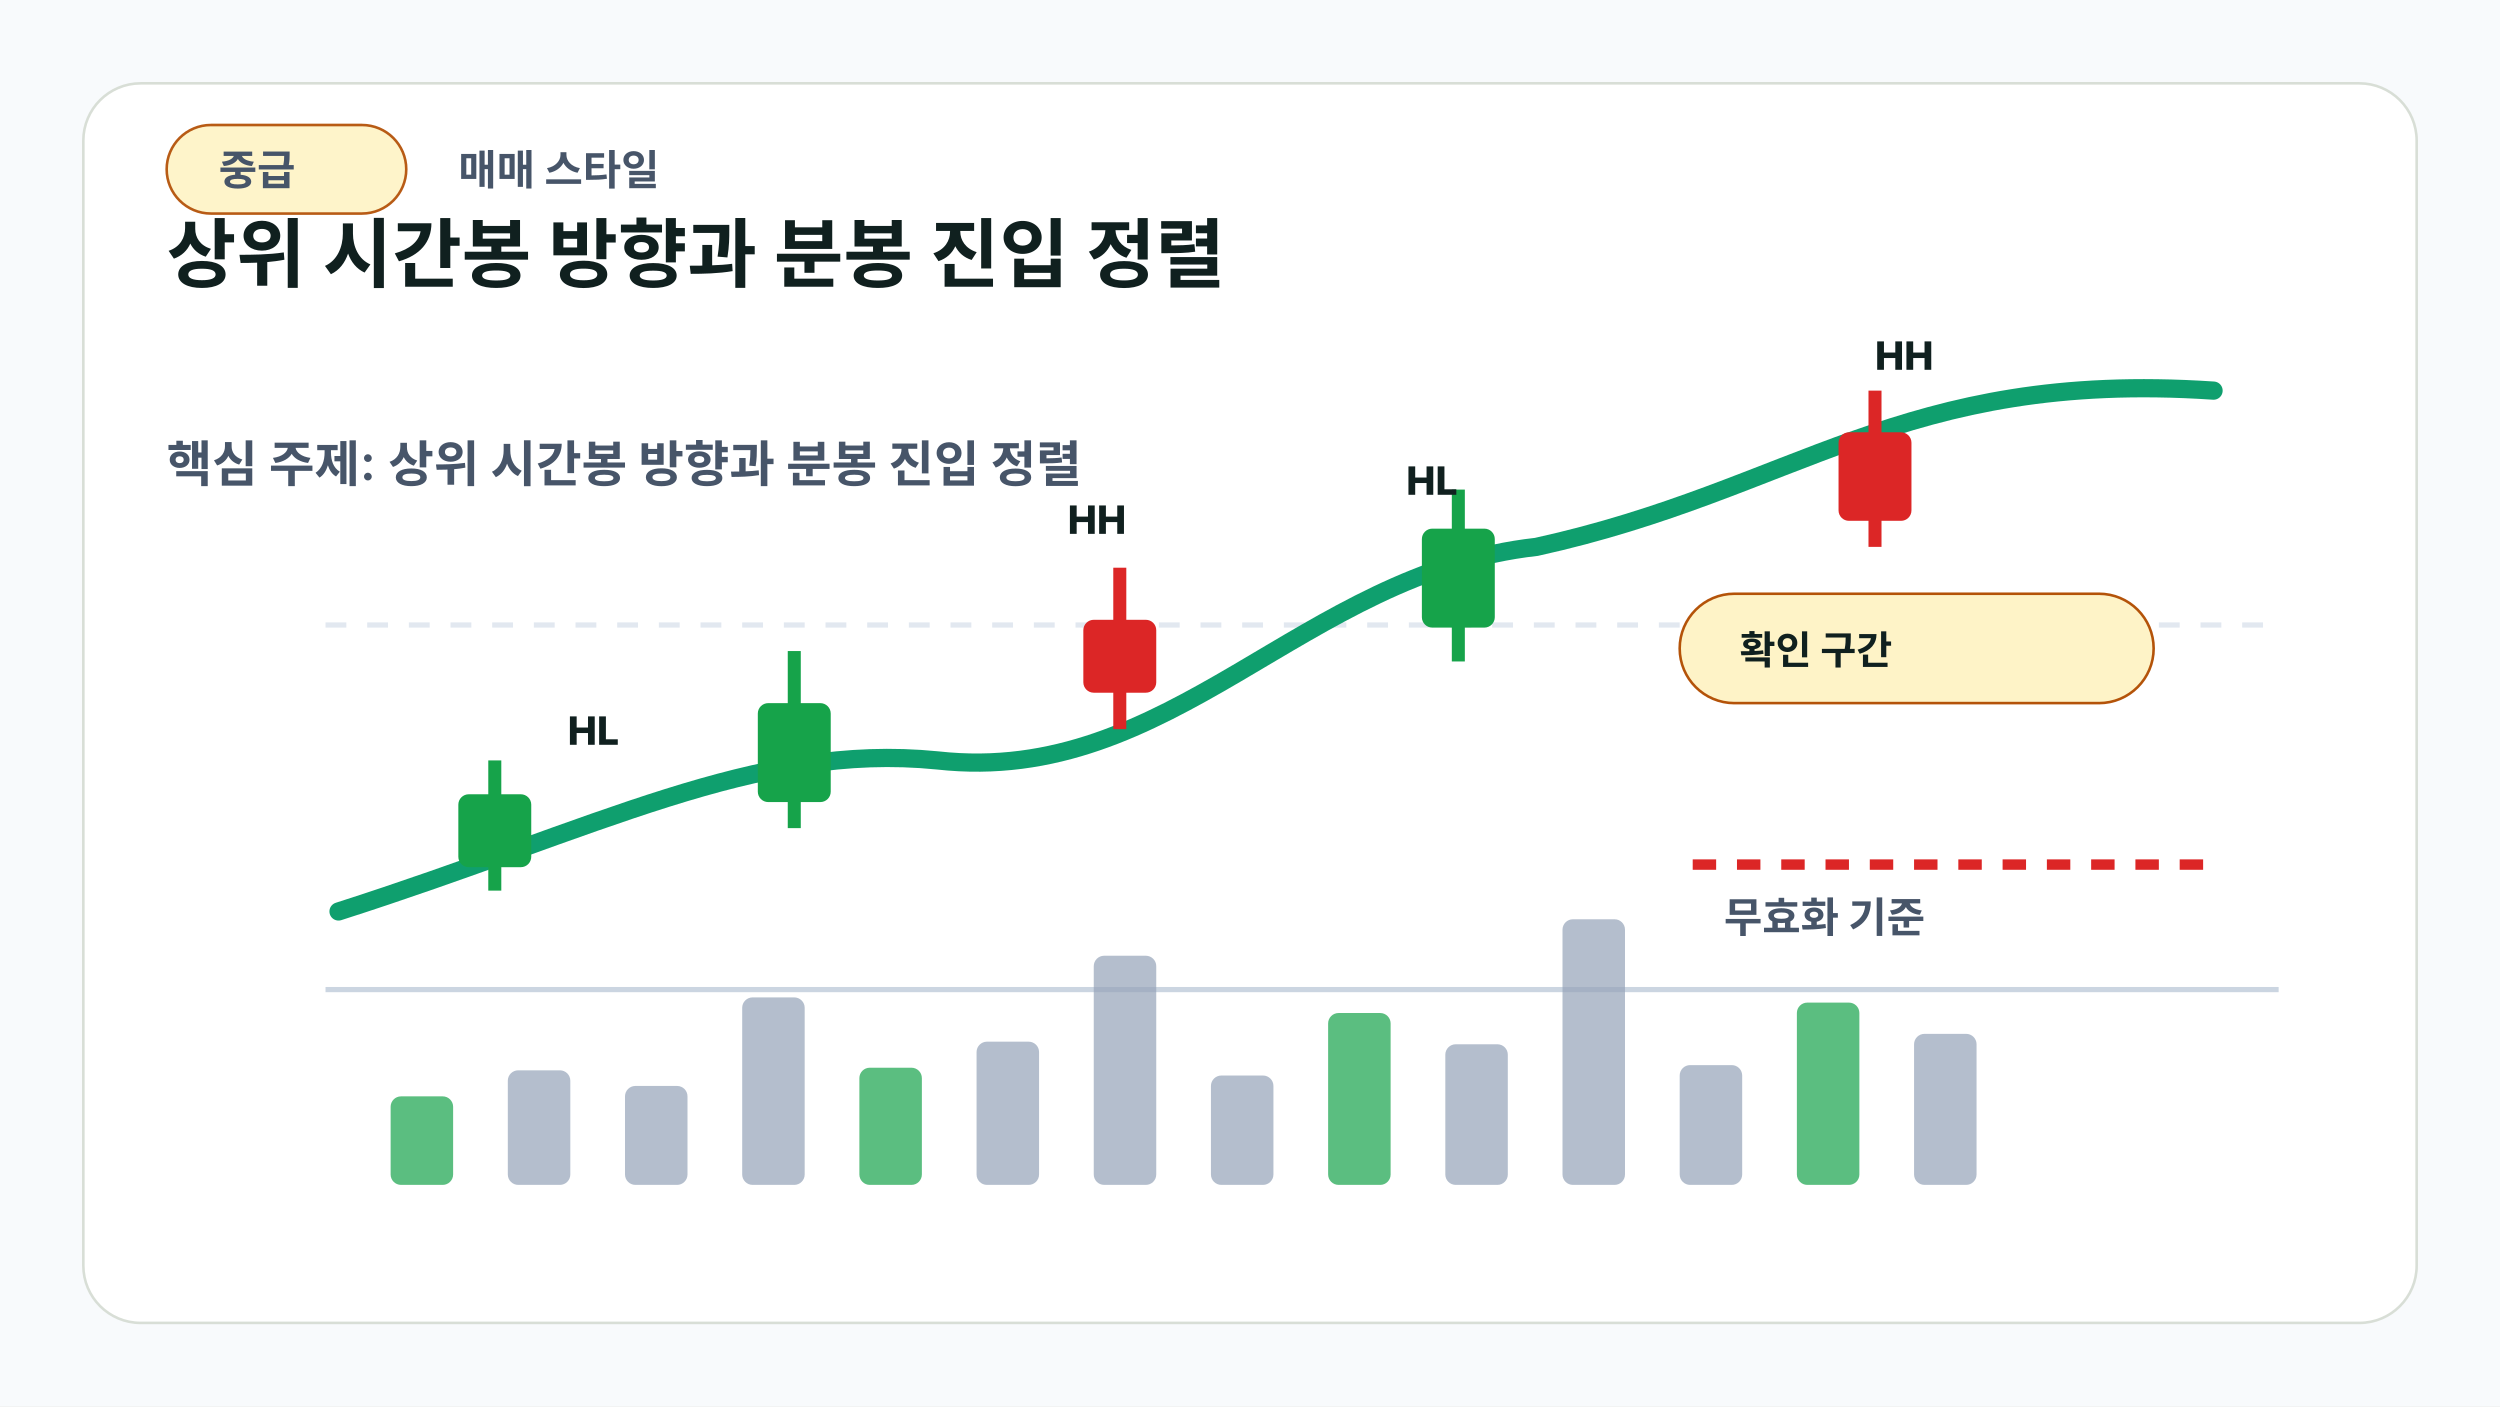
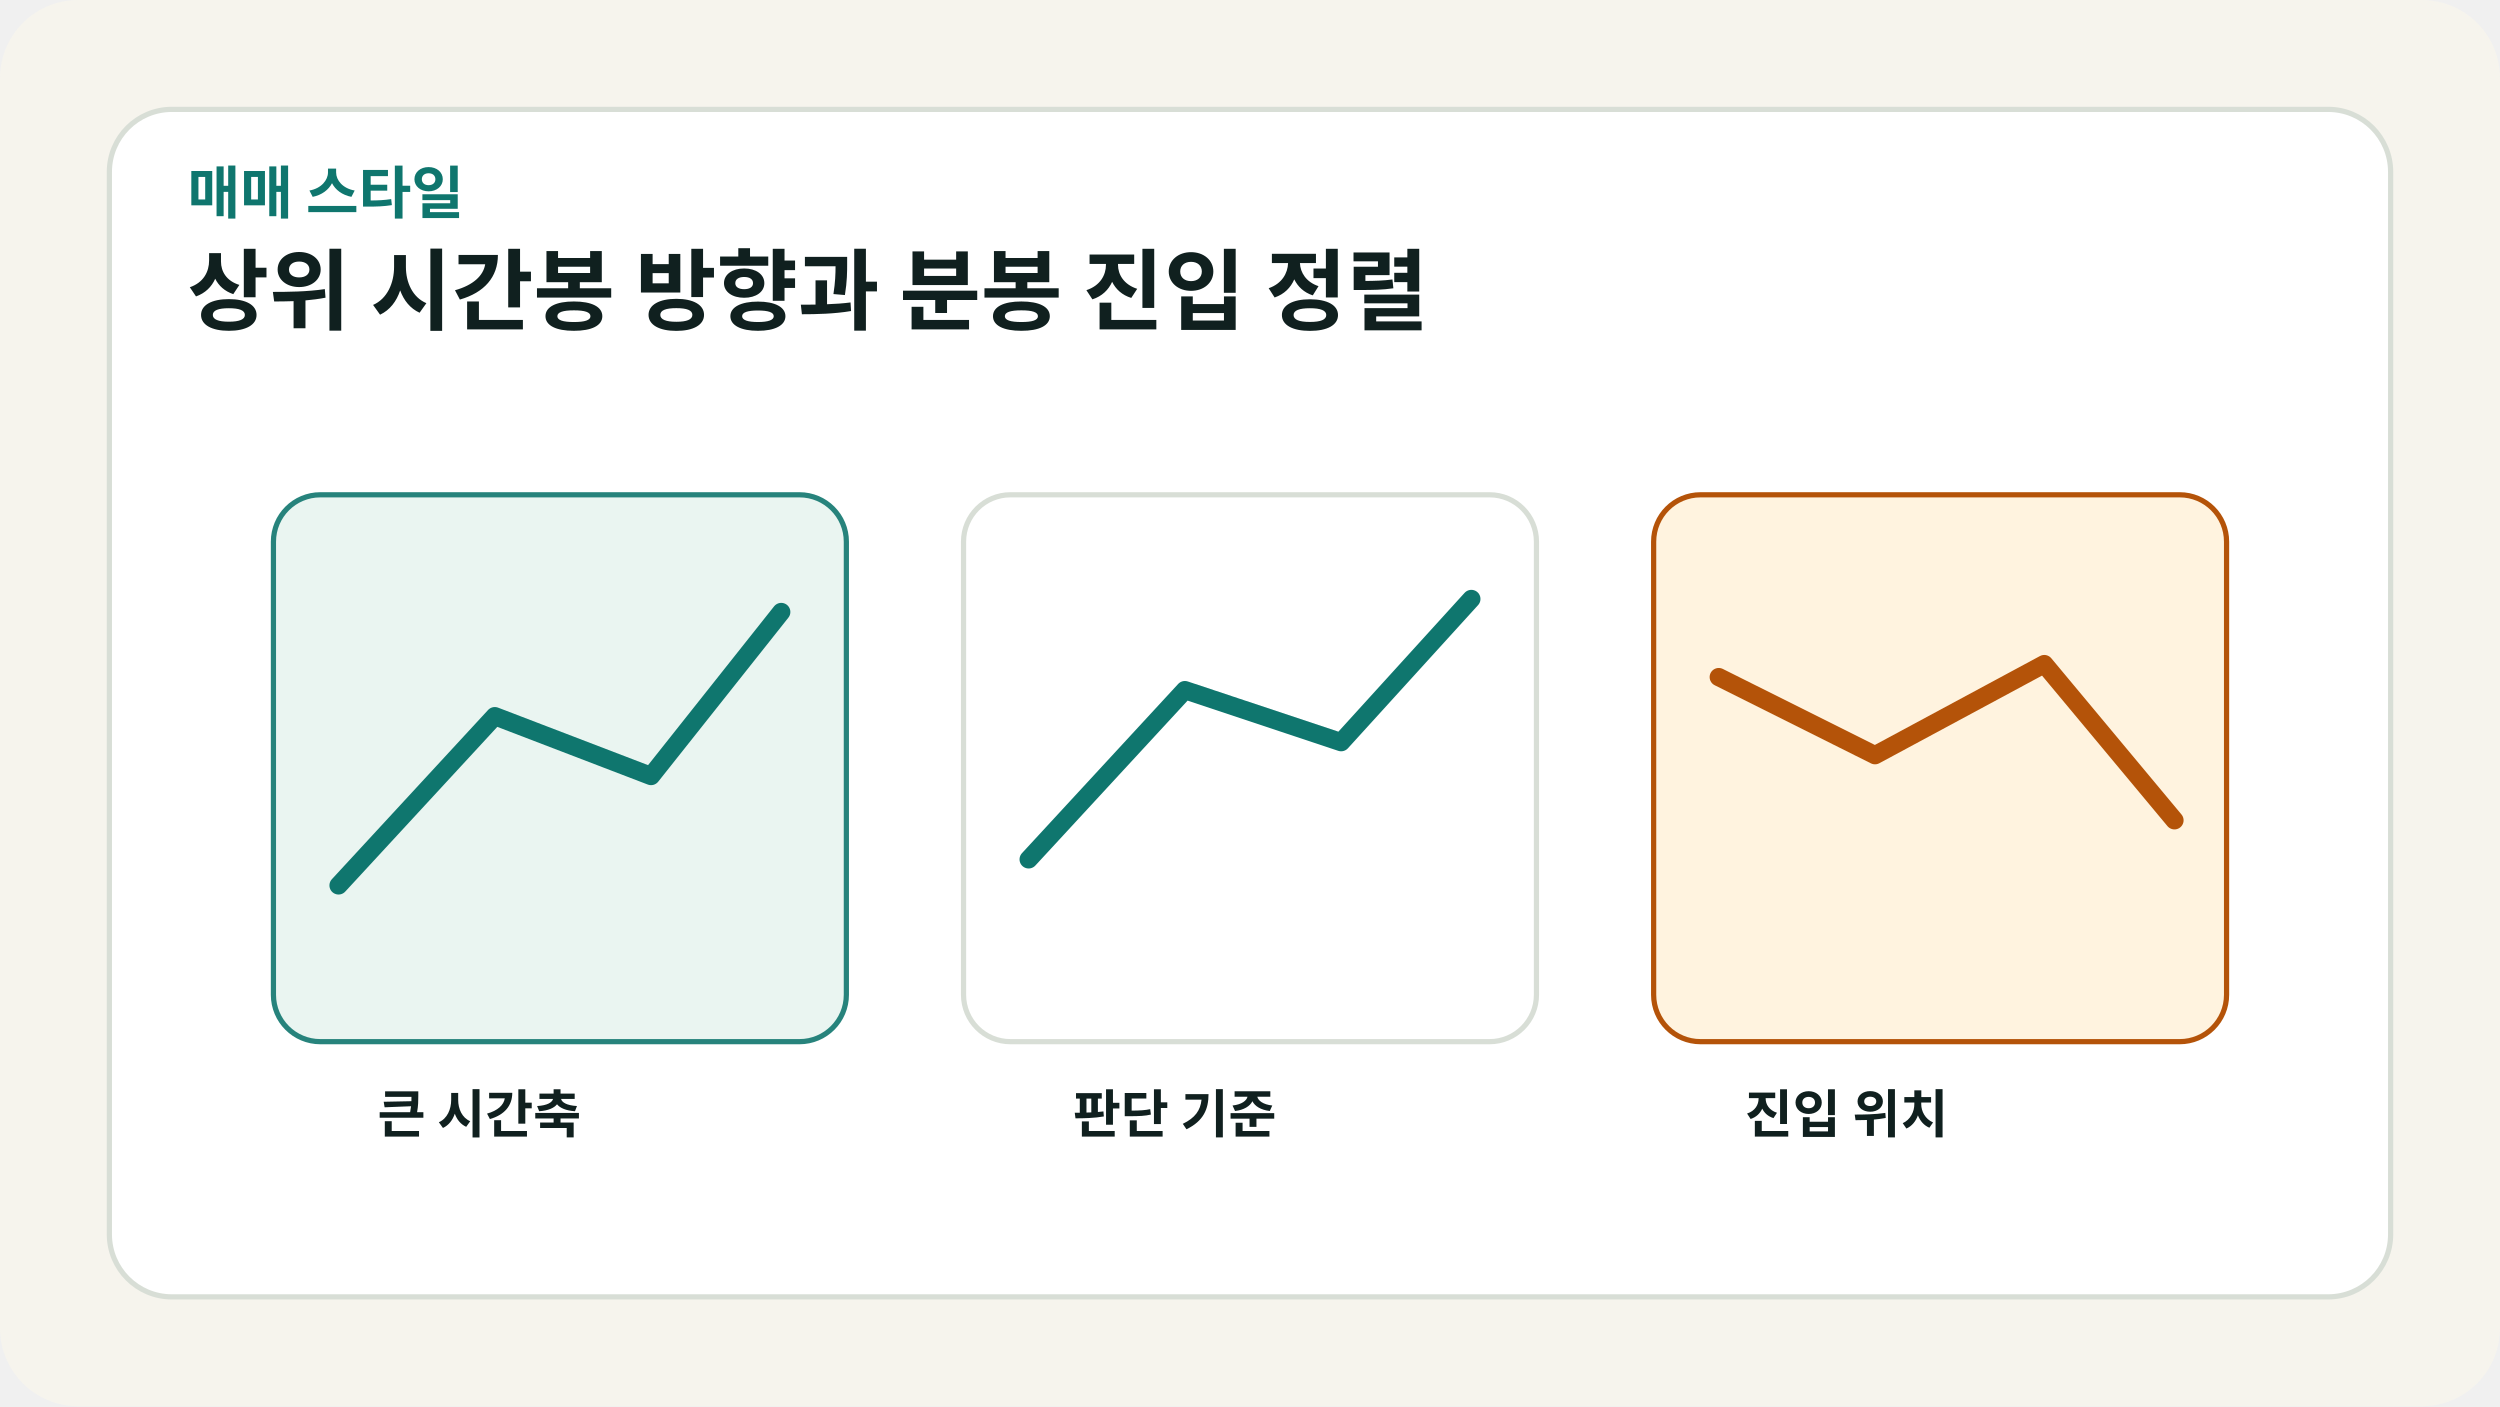
<svg xmlns="http://www.w3.org/2000/svg" width="960" height="540" viewBox="0 0 960 540" role="img" aria-labelledby="title desc">
-   <style>.title{font:800 29px system-ui,-apple-system,Segoe UI,sans-serif;fill:#10201f}.item{font:600 19px system-ui,-apple-system,Segoe UI,sans-serif;fill:#475569}.small{font:700 16px system-ui,-apple-system,Segoe UI,sans-serif;fill:#475569}.label{font:800 15px system-ui,-apple-system,Segoe UI,sans-serif;fill:#10201f}.muted{font:600 14px system-ui,-apple-system,Segoe UI,sans-serif;fill:#64748b}</style>
-   <rect width="960" height="540" fill="#f8fafc" />
-   <rect x="32" y="32" width="896" height="476" rx="22" fill="white" stroke="#d8ded6" />
-   <rect x="64" y="48" width="92" height="34" rx="17" fill="#fef3c7" stroke="#b45309" opacity="0.95" />
-   <text x="84" y="71" class="small">중급</text>
-   <text x="176" y="71" class="small">매매 스타일</text>
-   <text x="64" y="108" class="title">상위 시간봉 방향과 분봉 진입 정렬</text>
-   <text x="64" y="185" class="item">핵심 주제: 상위 시간봉 방향과 분봉 진입 정렬</text>
-   <g>
-     <line x1="125" y1="380" x2="875" y2="380" stroke="#cbd5e1" stroke-width="2" />
-     <line x1="125" y1="240" x2="875" y2="240" stroke="#e2e8f0" stroke-width="2" stroke-dasharray="8 8" />
-     <path d="M130 350 C230 318 290 285 360 292 C450 302 500 220 590 210 C690 188 730 142 850 150" fill="none" stroke="#0f9f6e" stroke-width="7" stroke-linecap="round" />
-     <line x1="190" y1="342" x2="190" y2="292" stroke="#16a34a" stroke-width="5" />
-     <rect x="176" y="305" width="28" height="28" rx="4" fill="#16a34a" />
-     <line x1="305" y1="318" x2="305" y2="250" stroke="#16a34a" stroke-width="5" />
-     <rect x="291" y="270" width="28" height="38" rx="4" fill="#16a34a" />
-     <line x1="430" y1="280" x2="430" y2="218" stroke="#dc2626" stroke-width="5" />
-     <rect x="416" y="238" width="28" height="28" rx="4" fill="#dc2626" />
-     <line x1="560" y1="254" x2="560" y2="188" stroke="#16a34a" stroke-width="5" />
-     <rect x="546" y="203" width="28" height="38" rx="4" fill="#16a34a" />
-     <line x1="720" y1="210" x2="720" y2="150" stroke="#dc2626" stroke-width="5" />
-     <rect x="706" y="166" width="28" height="34" rx="4" fill="#dc2626" />
-     <rect x="150" y="421" width="24" height="34" rx="4" fill="#16a34a" opacity=".7" />
-     <rect x="195" y="411" width="24" height="44" rx="4" fill="#94a3b8" opacity=".7" />
-     <rect x="240" y="417" width="24" height="38" rx="4" fill="#94a3b8" opacity=".7" />
-     <rect x="285" y="383" width="24" height="72" rx="4" fill="#94a3b8" opacity=".7" />
-     <rect x="330" y="410" width="24" height="45" rx="4" fill="#16a34a" opacity=".7" />
-     <rect x="375" y="400" width="24" height="55" rx="4" fill="#94a3b8" opacity=".7" />
-     <rect x="420" y="367" width="24" height="88" rx="4" fill="#94a3b8" opacity=".7" />
-     <rect x="465" y="413" width="24" height="42" rx="4" fill="#94a3b8" opacity=".7" />
-     <rect x="510" y="389" width="24" height="66" rx="4" fill="#16a34a" opacity=".7" />
-     <rect x="555" y="401" width="24" height="54" rx="4" fill="#94a3b8" opacity=".7" />
-     <rect x="600" y="353" width="24" height="102" rx="4" fill="#94a3b8" opacity=".7" />
-     <rect x="645" y="409" width="24" height="46" rx="4" fill="#94a3b8" opacity=".7" />
-     <rect x="690" y="385" width="24" height="70" rx="4" fill="#16a34a" opacity=".7" />
-     <rect x="735" y="397" width="24" height="58" rx="4" fill="#94a3b8" opacity=".7" />
-     <text x="218" y="286" class="label">HL</text>
-     <text x="410" y="205" class="label">HH</text>
-     <text x="540" y="190" class="label">HL</text>
-     <text x="720" y="142" class="label">HH</text>
-     <rect x="645" y="228" width="182" height="42" rx="21" fill="#fef3c7" stroke="#b45309" />
-     <text x="668" y="255" class="label">확인 구간</text>
-     <line x1="650" y1="332" x2="852" y2="332" stroke="#dc2626" stroke-width="4" stroke-dasharray="9 8" />
-     <text x="662" y="358" class="small">무효화 기준</text>
+   <style>
+ .bg{fill:#f6f4ed}.panel{fill:#fff;stroke:#d8ded6;stroke-width:2}.title{font:800 34px system-ui,-apple-system,BlinkMacSystemFont,"Segoe UI",sans-serif;fill:#10201f}.sub{font:800 22px system-ui,-apple-system,BlinkMacSystemFont,"Segoe UI",sans-serif;fill:#0f766e}.label{font:800 20px system-ui,-apple-system,BlinkMacSystemFont,"Segoe UI",sans-serif;fill:#10201f}.note{font:700 17px system-ui,-apple-system,BlinkMacSystemFont,"Segoe UI",sans-serif;fill:#647067}.line{fill:none;stroke:#0f766e;stroke-width:7;stroke-linecap:round;stroke-linejoin:round}.down{fill:none;stroke:#b45309;stroke-width:7;stroke-linecap:round;stroke-linejoin:round}.thin{fill:none;stroke:#94a3b8;stroke-width:4;stroke-linecap:round}.dash{stroke:#94a3b8;stroke-width:3;stroke-dasharray:10 10}.zone{fill:#e8f4ef;stroke:#0f766e;stroke-width:2;opacity:.9}.risk{fill:#fff3df;stroke:#b45309;stroke-width:2}.bar{fill:#0f766e;opacity:.92}.warn{fill:#b45309;opacity:.92}
+ </style>
+   <rect class="bg" width="960" height="540" rx="30" />
+   <rect class="panel" x="42" y="42" width="876" height="456" rx="24" />
+   <text x="72" y="82" class="sub">매매 스타일</text>
+   <text x="72" y="124" class="title">상위 시간봉 방향과 분봉 진입 정렬</text>
+   <rect class="zone" x="105" y="190" width="220" height="210" rx="18" />
+   <rect class="panel" x="370" y="190" width="220" height="210" rx="18" />
+   <rect class="risk" x="635" y="190" width="220" height="210" rx="18" />
+   <path class="line" d="M130 340L190 275L250 298L300 235" />
+   <path class="line" d="M395 330L455 265L515 285L565 230" />
+   <path class="down" d="M660 260L720 290L785 255L835 315" />
+   <g class="label">
+     <text x="145" y="435">큰 시간축</text>
+     <text x="412" y="435">판단 기준</text>
+     <text x="670" y="435">진입 위치</text>
  </g>
</svg>
